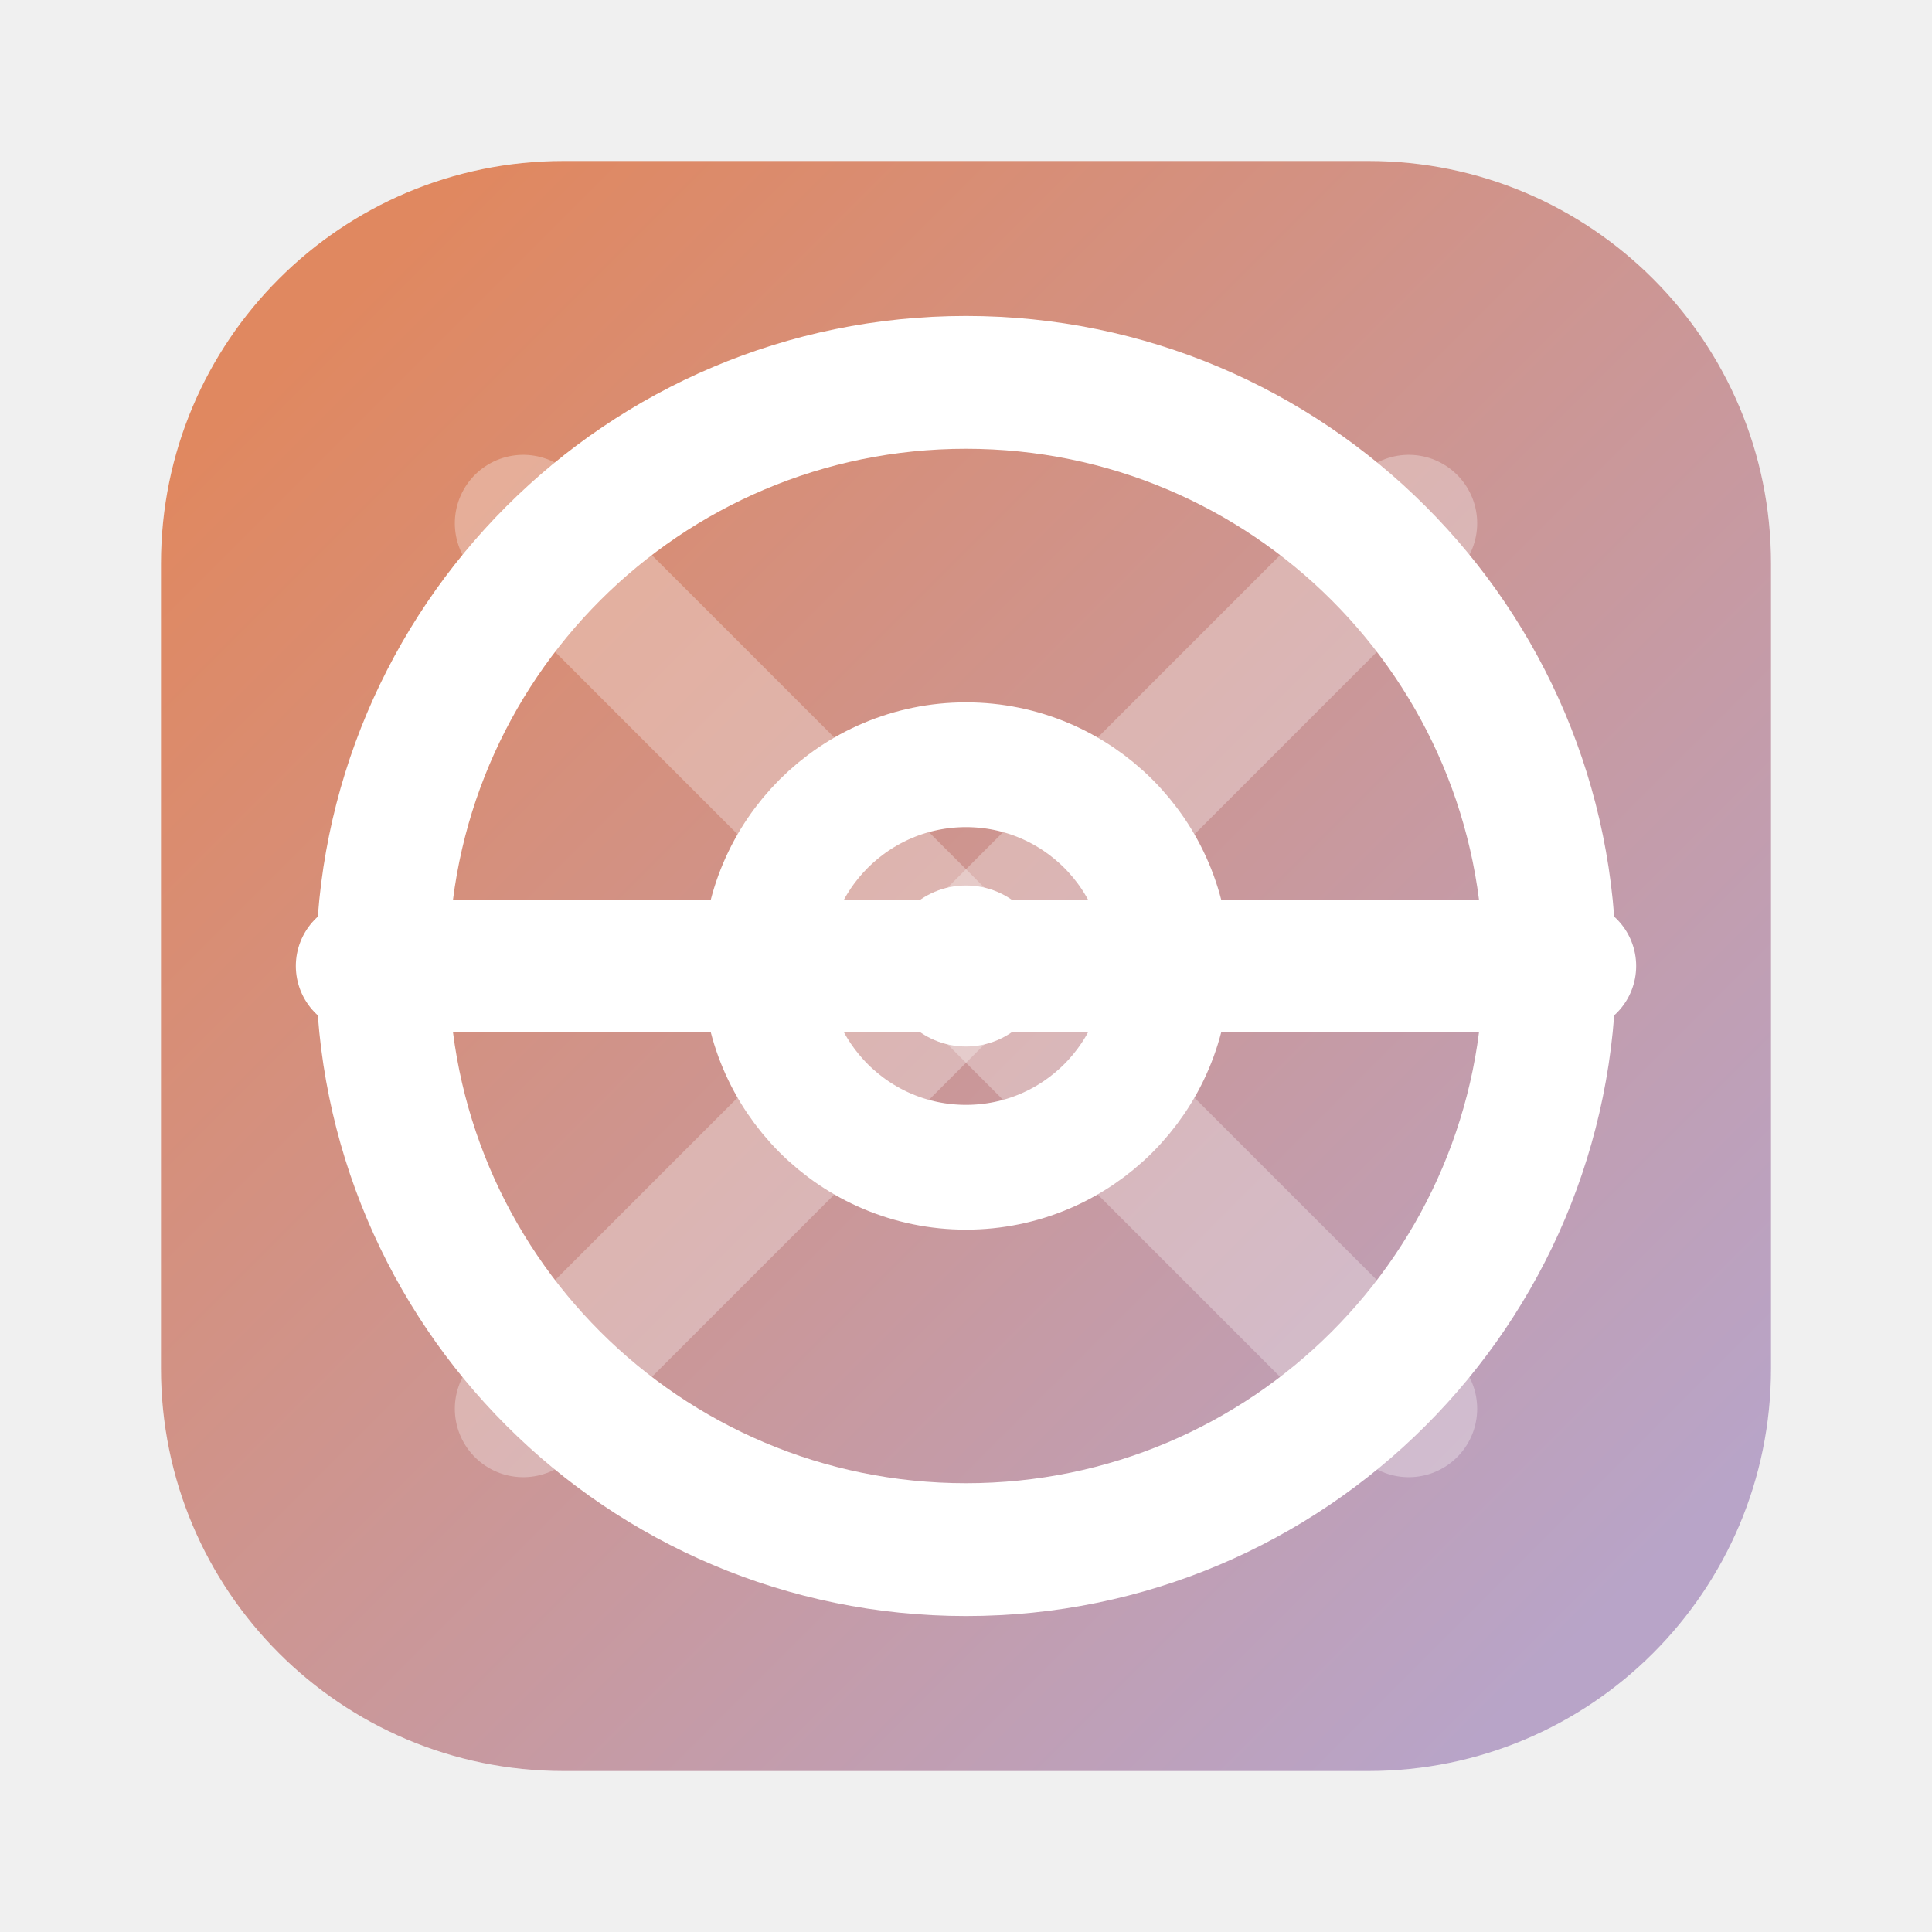
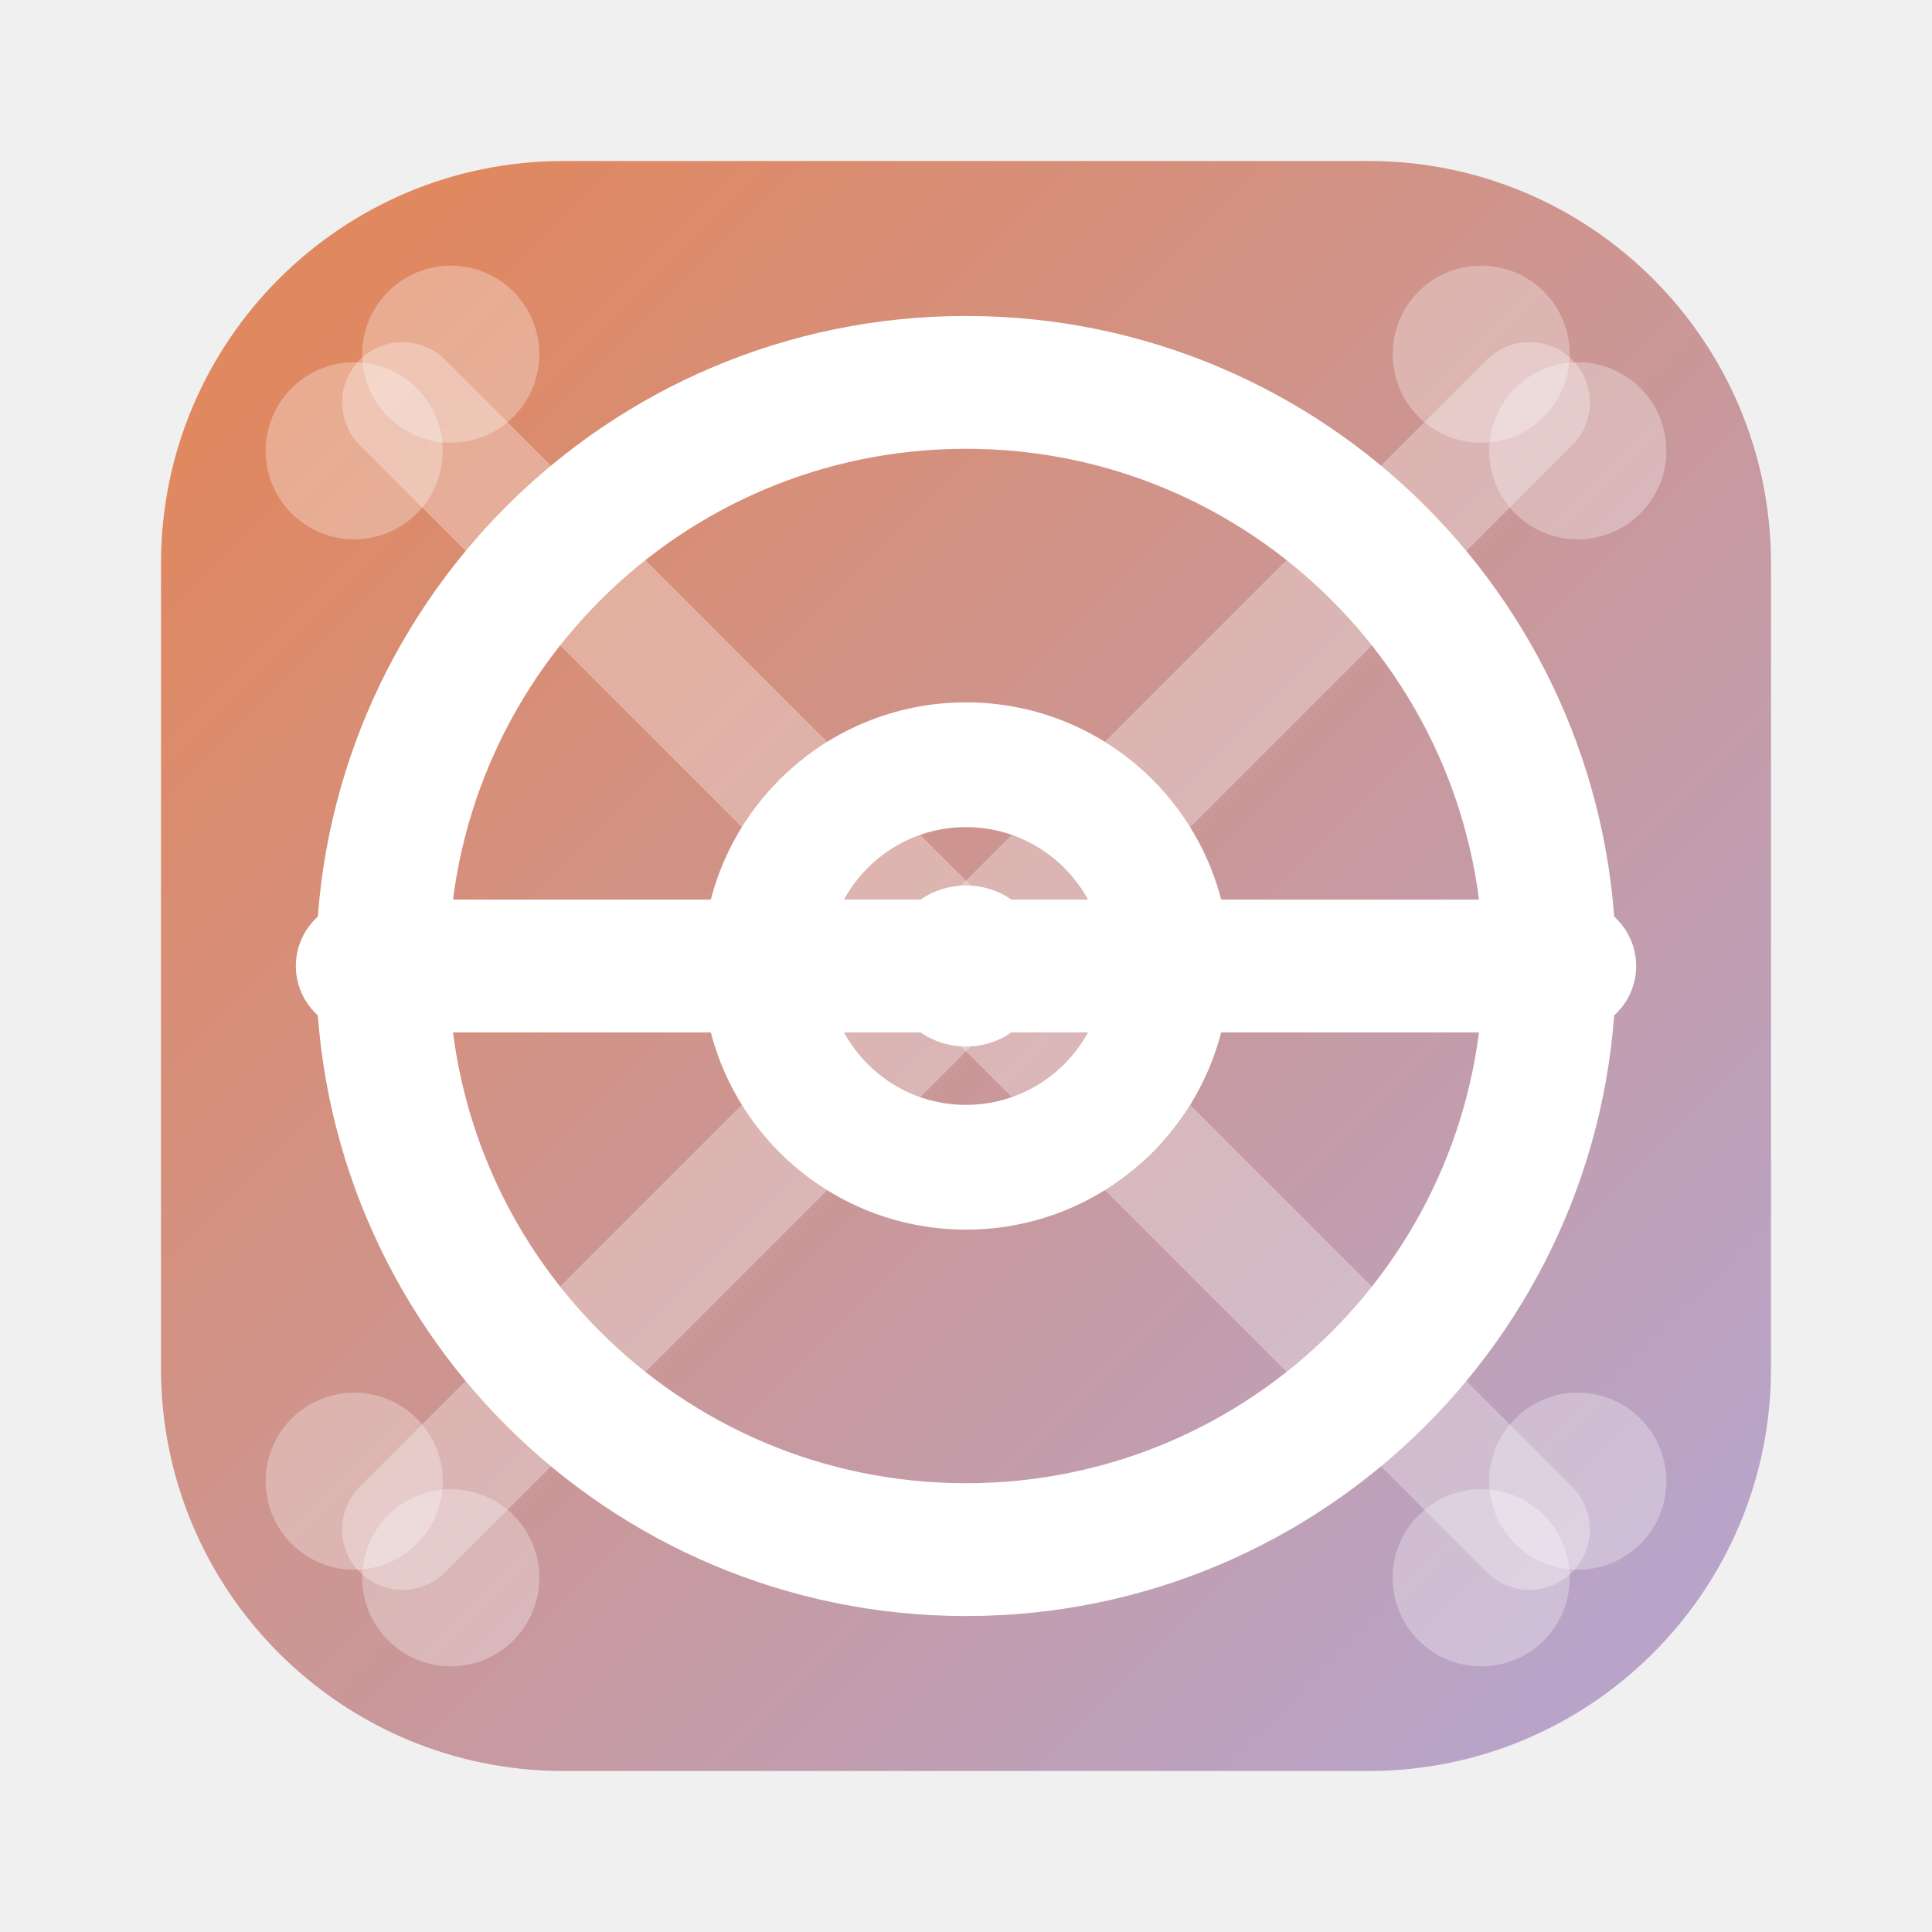
<svg xmlns="http://www.w3.org/2000/svg" width="48" height="48" viewBox="0 0 48 48" fill="none">
  <defs>
    <linearGradient id="bg" x1="8" y1="8" x2="40" y2="40" gradientUnits="userSpaceOnUse">
      <stop offset="0%" stop-color="#e08860" />
      <stop offset="100%" stop-color="#b8a4c8" />
    </linearGradient>
  </defs>
  <rect x="4" y="4" width="40" height="40" rx="10" fill="url(#bg)" />
+   <line x1="10" y1="10" x2="38" y2="38" stroke="rgba(255,255,255,0.3)" stroke-width="3" stroke-linecap="round" />
+   <circle cx="8.8" cy="11.2" r="2.2" fill="rgba(255,255,255,0.3)" />
+   <circle cx="11.2" cy="8.8" r="2.2" fill="rgba(255,255,255,0.3)" />
+   <circle cx="36.8" cy="39.2" r="2.2" fill="rgba(255,255,255,0.3)" />
+   <circle cx="39.2" cy="36.8" r="2.2" fill="rgba(255,255,255,0.3)" />
+   <line x1="38" y1="10" x2="10" y2="38" stroke="rgba(255,255,255,0.3)" stroke-width="3" stroke-linecap="round" />
+   <circle cx="39.2" cy="11.2" r="2.2" fill="rgba(255,255,255,0.3)" />
+   <circle cx="36.8" cy="8.8" r="2.2" fill="rgba(255,255,255,0.3)" />
+   <circle cx="11.2" cy="39.2" r="2.2" fill="rgba(255,255,255,0.3)" />
+   <circle cx="8.8" cy="36.8" r="2.2" fill="rgba(255,255,255,0.3)" />
  <circle cx="24" cy="24" r="14.5" stroke="#fff" stroke-width="3.3" fill="none" />
-   <line x1="13" y1="13" x2="35" y2="35" stroke="rgba(255,255,255,0.3)" stroke-width="3.4" stroke-linecap="round" />
-   <line x1="35" y1="13" x2="13" y2="35" stroke="rgba(255,255,255,0.3)" stroke-width="3.4" stroke-linecap="round" />
  <line x1="9" y1="24" x2="39" y2="24" stroke="#fff" stroke-width="3.3" stroke-linecap="round" />
  <circle cx="24" cy="24" r="5" stroke="#fff" stroke-width="3.1" fill="none" />
  <circle cx="24" cy="24" r="2" fill="#fff" />
</svg>
